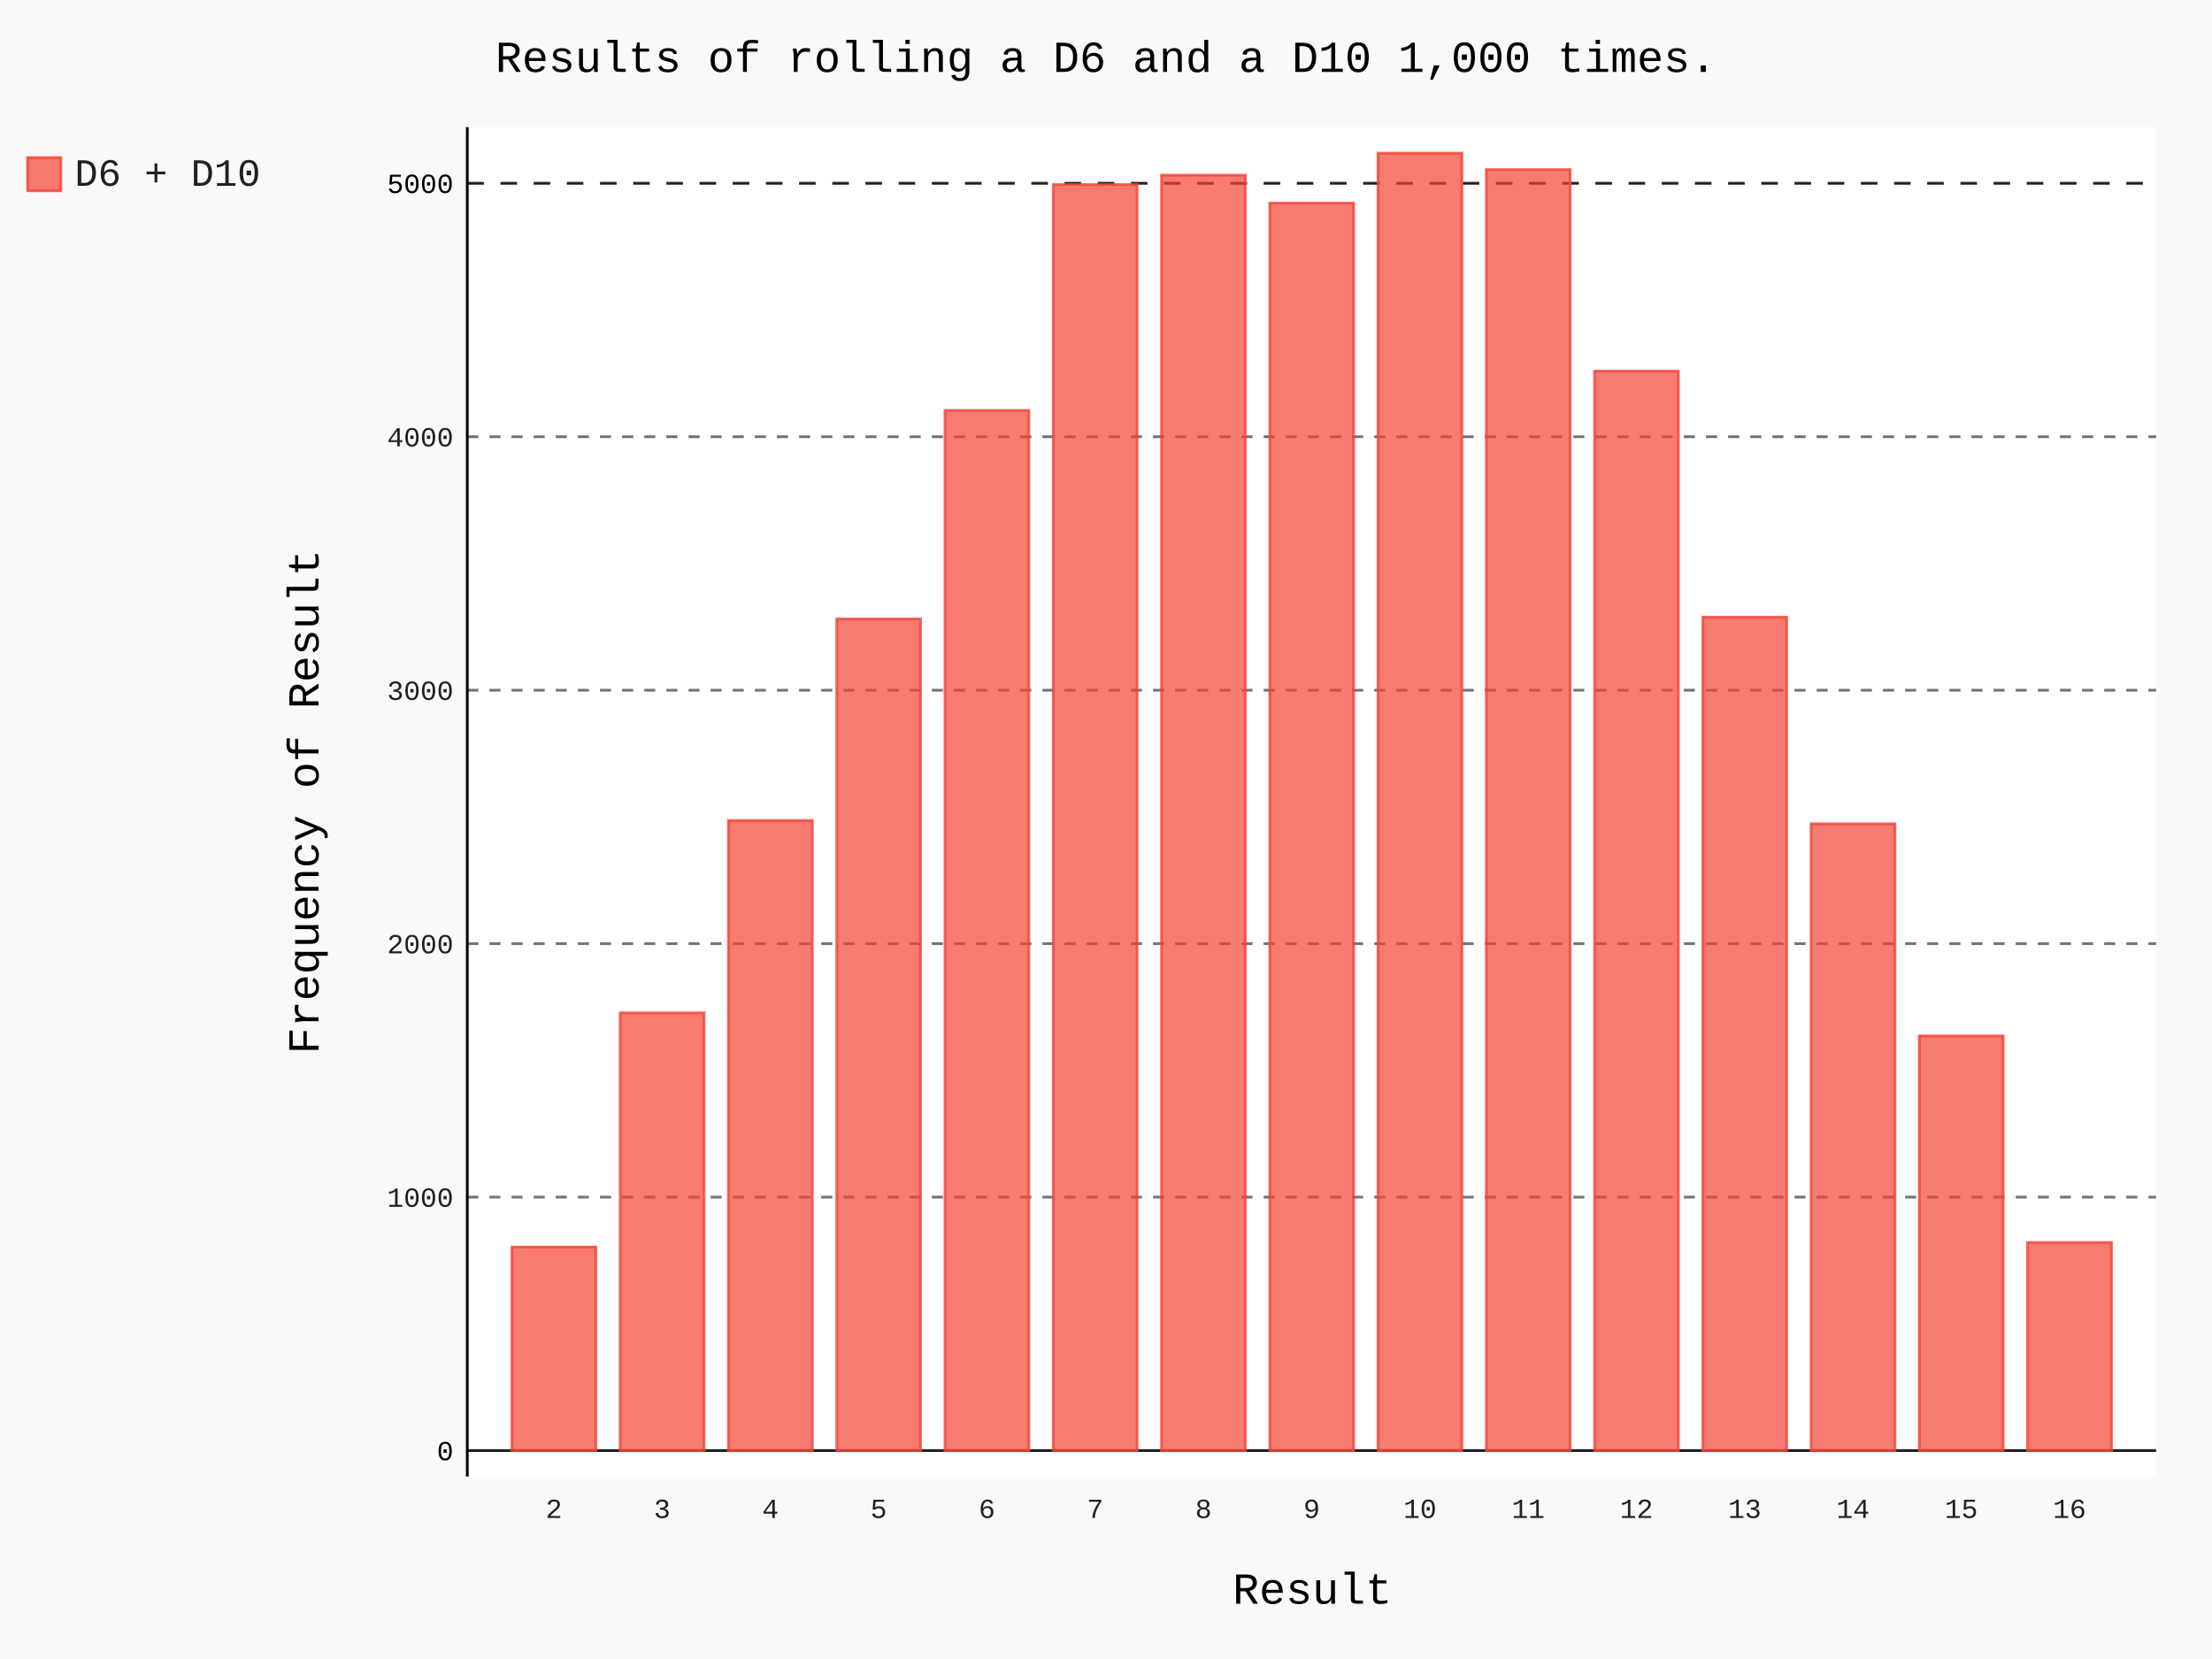
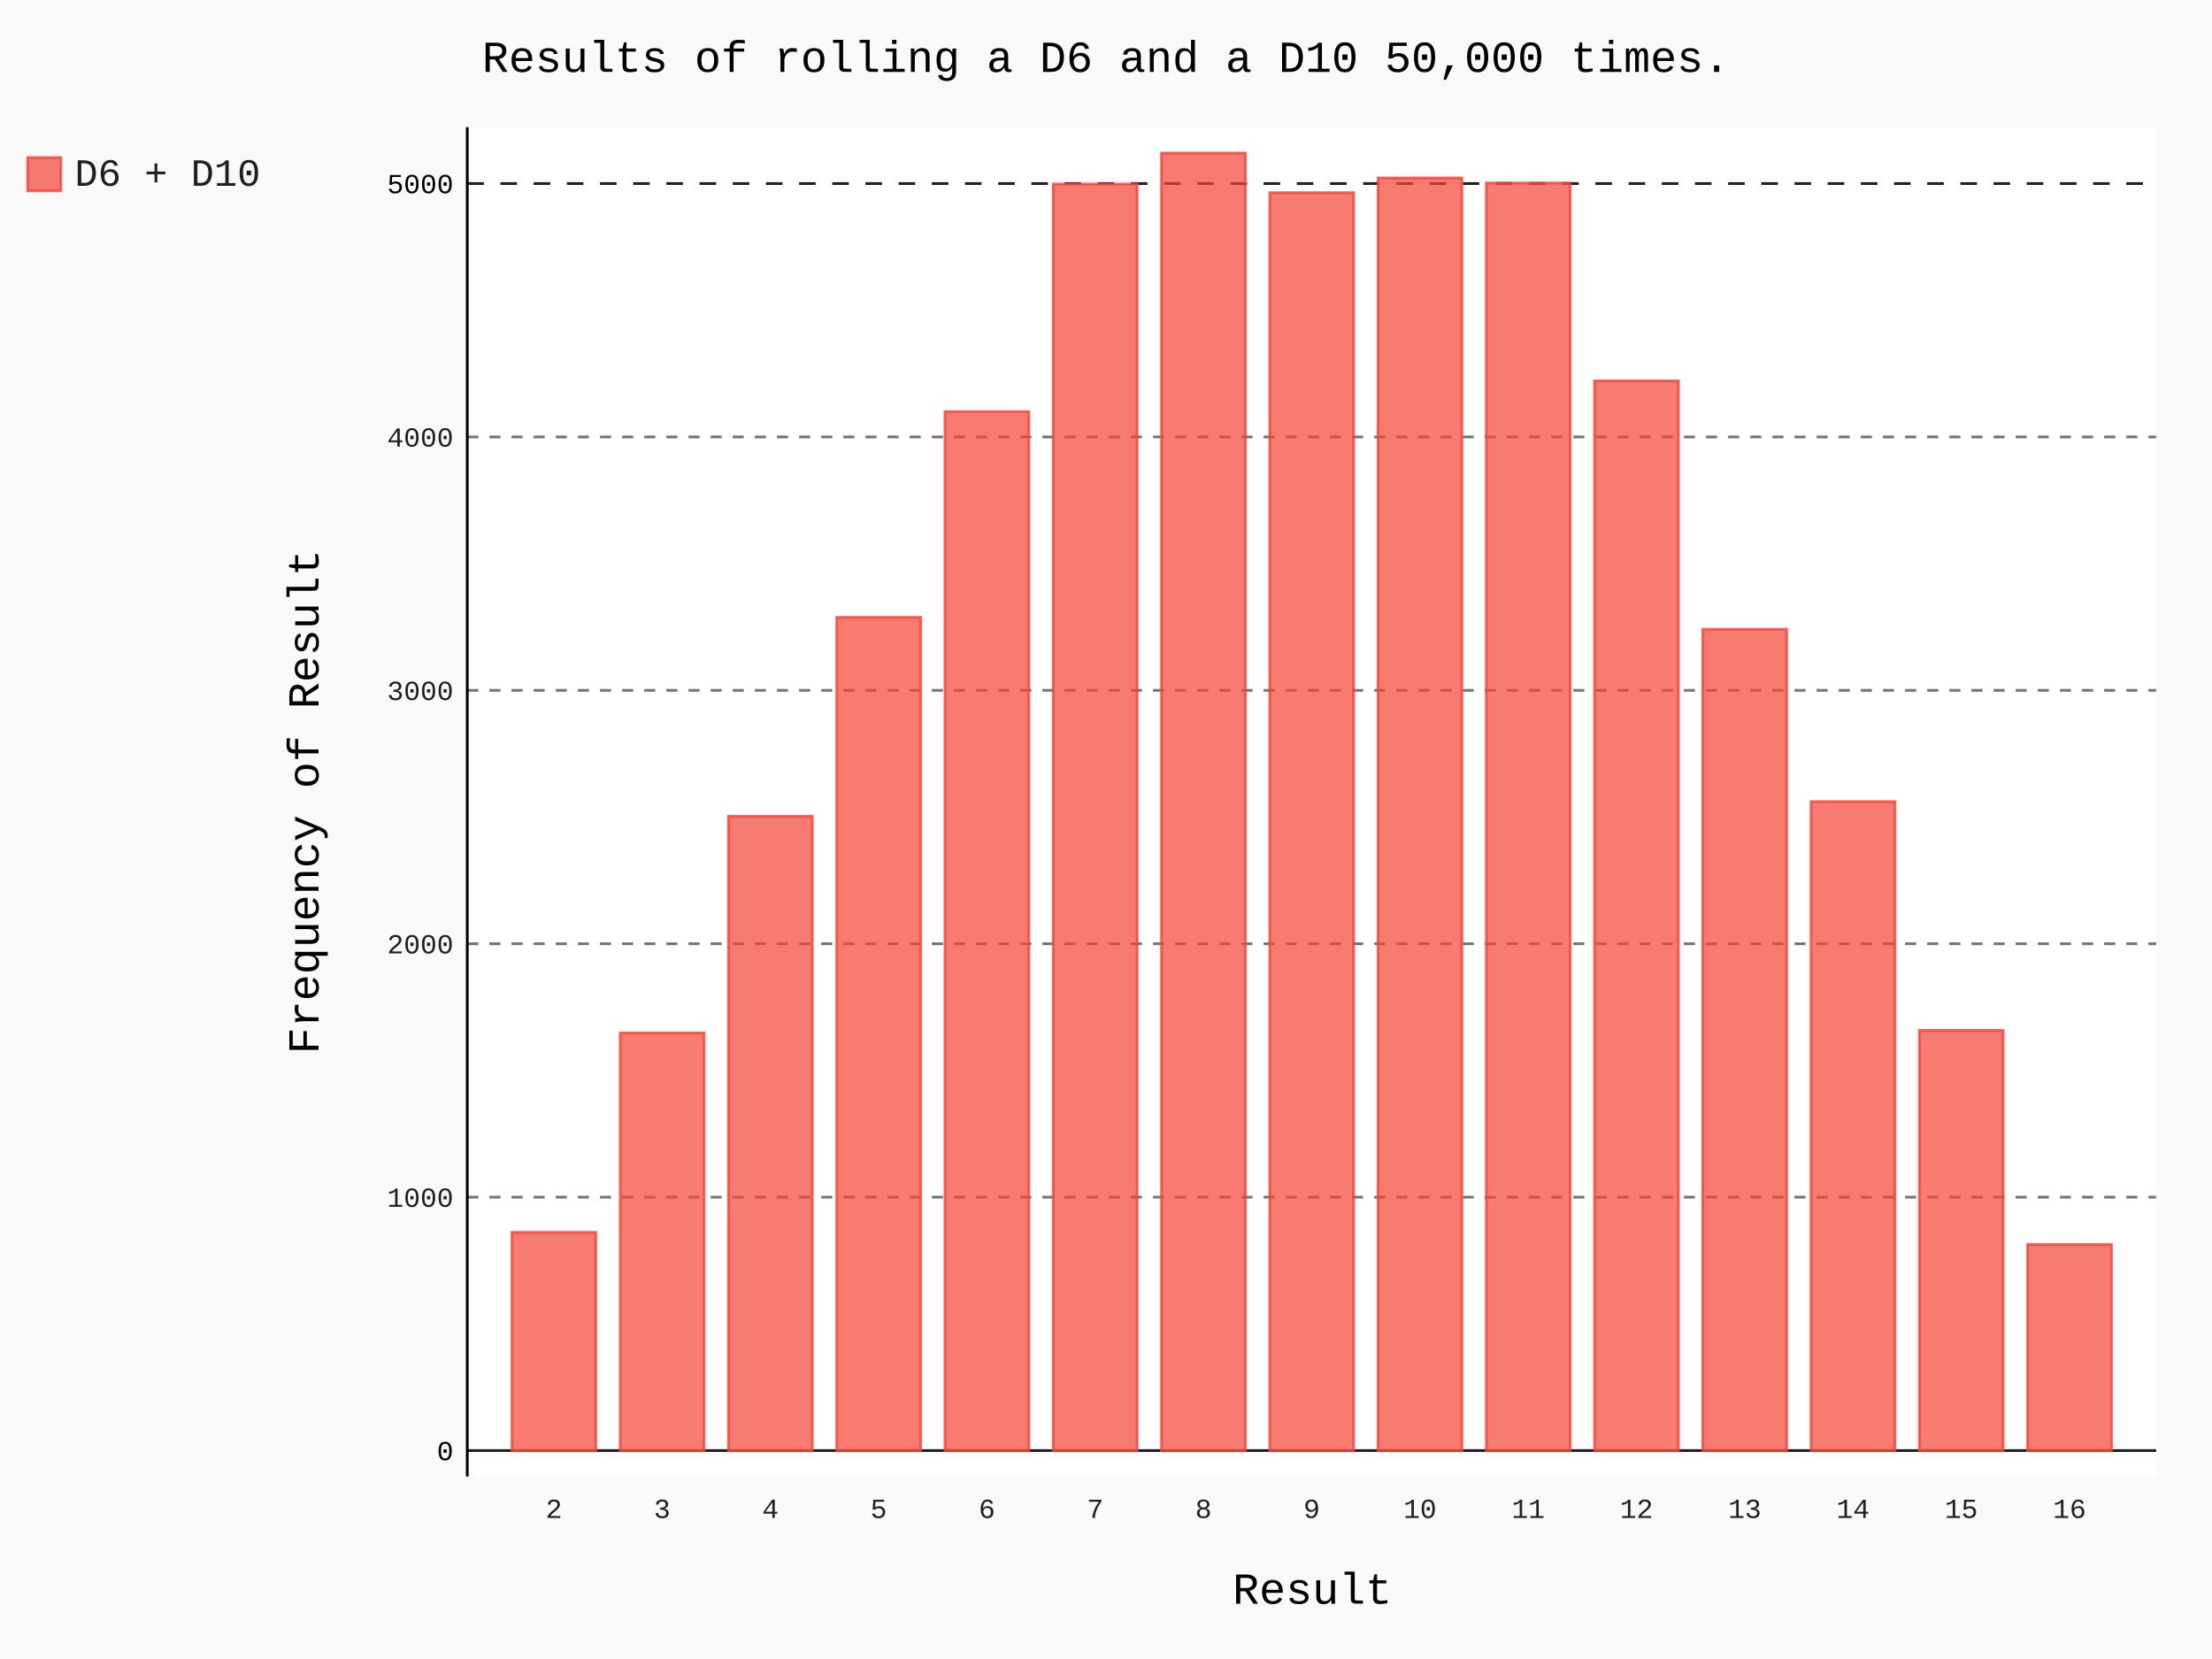
- <svg xmlns="http://www.w3.org/2000/svg" class="pygal-chart" id="chart-96c8bfdd-a65e-4625-bd68-1b294dfe42a6" viewBox="0 0 800 600">
+ <svg xmlns="http://www.w3.org/2000/svg" class="pygal-chart" id="chart-79b31ac9-9e67-4860-9a16-74f6ba0c672f" viewBox="0 0 800 600">
  <defs>
-     <style type="text/css">#chart-96c8bfdd-a65e-4625-bd68-1b294dfe42a6{-webkit-user-select:none;-webkit-font-smoothing:antialiased;font-family:Consolas,"Liberation Mono",Menlo,Courier,monospace}#chart-96c8bfdd-a65e-4625-bd68-1b294dfe42a6 .title{font-family:Consolas,"Liberation Mono",Menlo,Courier,monospace;font-size:16px}#chart-96c8bfdd-a65e-4625-bd68-1b294dfe42a6 .legends .legend text{font-family:Consolas,"Liberation Mono",Menlo,Courier,monospace;font-size:14px}#chart-96c8bfdd-a65e-4625-bd68-1b294dfe42a6 .axis text{font-family:Consolas,"Liberation Mono",Menlo,Courier,monospace;font-size:10px}#chart-96c8bfdd-a65e-4625-bd68-1b294dfe42a6 .axis text.major{font-family:Consolas,"Liberation Mono",Menlo,Courier,monospace;font-size:10px}#chart-96c8bfdd-a65e-4625-bd68-1b294dfe42a6 .text-overlay text.value{font-family:Consolas,"Liberation Mono",Menlo,Courier,monospace;font-size:16px}#chart-96c8bfdd-a65e-4625-bd68-1b294dfe42a6 .text-overlay text.label{font-family:Consolas,"Liberation Mono",Menlo,Courier,monospace;font-size:10px}#chart-96c8bfdd-a65e-4625-bd68-1b294dfe42a6 .tooltip{font-family:Consolas,"Liberation Mono",Menlo,Courier,monospace;font-size:14px}#chart-96c8bfdd-a65e-4625-bd68-1b294dfe42a6 text.no_data{font-family:Consolas,"Liberation Mono",Menlo,Courier,monospace;font-size:64px}
- #chart-96c8bfdd-a65e-4625-bd68-1b294dfe42a6{background-color:rgba(249,249,249,1)}#chart-96c8bfdd-a65e-4625-bd68-1b294dfe42a6 path,#chart-96c8bfdd-a65e-4625-bd68-1b294dfe42a6 line,#chart-96c8bfdd-a65e-4625-bd68-1b294dfe42a6 rect,#chart-96c8bfdd-a65e-4625-bd68-1b294dfe42a6 circle{-webkit-transition:150ms;-moz-transition:150ms;transition:150ms}#chart-96c8bfdd-a65e-4625-bd68-1b294dfe42a6 .graph &gt; .background{fill:rgba(249,249,249,1)}#chart-96c8bfdd-a65e-4625-bd68-1b294dfe42a6 .plot &gt; .background{fill:rgba(255,255,255,1)}#chart-96c8bfdd-a65e-4625-bd68-1b294dfe42a6 .graph{fill:rgba(0,0,0,.87)}#chart-96c8bfdd-a65e-4625-bd68-1b294dfe42a6 text.no_data{fill:rgba(0,0,0,1)}#chart-96c8bfdd-a65e-4625-bd68-1b294dfe42a6 .title{fill:rgba(0,0,0,1)}#chart-96c8bfdd-a65e-4625-bd68-1b294dfe42a6 .legends .legend text{fill:rgba(0,0,0,.87)}#chart-96c8bfdd-a65e-4625-bd68-1b294dfe42a6 .legends .legend:hover text{fill:rgba(0,0,0,1)}#chart-96c8bfdd-a65e-4625-bd68-1b294dfe42a6 .axis .line{stroke:rgba(0,0,0,1)}#chart-96c8bfdd-a65e-4625-bd68-1b294dfe42a6 .axis .guide.line{stroke:rgba(0,0,0,.54)}#chart-96c8bfdd-a65e-4625-bd68-1b294dfe42a6 .axis .major.line{stroke:rgba(0,0,0,.87)}#chart-96c8bfdd-a65e-4625-bd68-1b294dfe42a6 .axis text.major{fill:rgba(0,0,0,1)}#chart-96c8bfdd-a65e-4625-bd68-1b294dfe42a6 .axis.y .guides:hover .guide.line,#chart-96c8bfdd-a65e-4625-bd68-1b294dfe42a6 .line-graph .axis.x .guides:hover .guide.line,#chart-96c8bfdd-a65e-4625-bd68-1b294dfe42a6 .stackedline-graph .axis.x .guides:hover .guide.line,#chart-96c8bfdd-a65e-4625-bd68-1b294dfe42a6 .xy-graph .axis.x .guides:hover .guide.line{stroke:rgba(0,0,0,1)}#chart-96c8bfdd-a65e-4625-bd68-1b294dfe42a6 .axis .guides:hover text{fill:rgba(0,0,0,1)}#chart-96c8bfdd-a65e-4625-bd68-1b294dfe42a6 .reactive{fill-opacity:.7;stroke-opacity:.8}#chart-96c8bfdd-a65e-4625-bd68-1b294dfe42a6 .ci{stroke:rgba(0,0,0,.87)}#chart-96c8bfdd-a65e-4625-bd68-1b294dfe42a6 .reactive.active,#chart-96c8bfdd-a65e-4625-bd68-1b294dfe42a6 .active .reactive{fill-opacity:.8;stroke-opacity:.9;stroke-width:4}#chart-96c8bfdd-a65e-4625-bd68-1b294dfe42a6 .ci .reactive.active{stroke-width:1.5}#chart-96c8bfdd-a65e-4625-bd68-1b294dfe42a6 .series text{fill:rgba(0,0,0,1)}#chart-96c8bfdd-a65e-4625-bd68-1b294dfe42a6 .tooltip rect{fill:rgba(255,255,255,1);stroke:rgba(0,0,0,1);-webkit-transition:opacity 150ms;-moz-transition:opacity 150ms;transition:opacity 150ms}#chart-96c8bfdd-a65e-4625-bd68-1b294dfe42a6 .tooltip .label{fill:rgba(0,0,0,.87)}#chart-96c8bfdd-a65e-4625-bd68-1b294dfe42a6 .tooltip .label{fill:rgba(0,0,0,.87)}#chart-96c8bfdd-a65e-4625-bd68-1b294dfe42a6 .tooltip .legend{font-size:.8em;fill:rgba(0,0,0,.54)}#chart-96c8bfdd-a65e-4625-bd68-1b294dfe42a6 .tooltip .x_label{font-size:.6em;fill:rgba(0,0,0,1)}#chart-96c8bfdd-a65e-4625-bd68-1b294dfe42a6 .tooltip .xlink{font-size:.5em;text-decoration:underline}#chart-96c8bfdd-a65e-4625-bd68-1b294dfe42a6 .tooltip .value{font-size:1.5em}#chart-96c8bfdd-a65e-4625-bd68-1b294dfe42a6 .bound{font-size:.5em}#chart-96c8bfdd-a65e-4625-bd68-1b294dfe42a6 .max-value{font-size:.75em;fill:rgba(0,0,0,.54)}#chart-96c8bfdd-a65e-4625-bd68-1b294dfe42a6 .map-element{fill:rgba(255,255,255,1);stroke:rgba(0,0,0,.54) !important}#chart-96c8bfdd-a65e-4625-bd68-1b294dfe42a6 .map-element .reactive{fill-opacity:inherit;stroke-opacity:inherit}#chart-96c8bfdd-a65e-4625-bd68-1b294dfe42a6 .color-0,#chart-96c8bfdd-a65e-4625-bd68-1b294dfe42a6 .color-0 a:visited{stroke:#F44336;fill:#F44336}#chart-96c8bfdd-a65e-4625-bd68-1b294dfe42a6 .text-overlay .color-0 text{fill:black}
- #chart-96c8bfdd-a65e-4625-bd68-1b294dfe42a6 text.no_data{text-anchor:middle}#chart-96c8bfdd-a65e-4625-bd68-1b294dfe42a6 .guide.line{fill:none}#chart-96c8bfdd-a65e-4625-bd68-1b294dfe42a6 .centered{text-anchor:middle}#chart-96c8bfdd-a65e-4625-bd68-1b294dfe42a6 .title{text-anchor:middle}#chart-96c8bfdd-a65e-4625-bd68-1b294dfe42a6 .legends .legend text{fill-opacity:1}#chart-96c8bfdd-a65e-4625-bd68-1b294dfe42a6 .axis.x text{text-anchor:middle}#chart-96c8bfdd-a65e-4625-bd68-1b294dfe42a6 .axis.x:not(.web) text[transform]{text-anchor:start}#chart-96c8bfdd-a65e-4625-bd68-1b294dfe42a6 .axis.x:not(.web) text[transform].backwards{text-anchor:end}#chart-96c8bfdd-a65e-4625-bd68-1b294dfe42a6 .axis.y text{text-anchor:end}#chart-96c8bfdd-a65e-4625-bd68-1b294dfe42a6 .axis.y text[transform].backwards{text-anchor:start}#chart-96c8bfdd-a65e-4625-bd68-1b294dfe42a6 .axis.y2 text{text-anchor:start}#chart-96c8bfdd-a65e-4625-bd68-1b294dfe42a6 .axis.y2 text[transform].backwards{text-anchor:end}#chart-96c8bfdd-a65e-4625-bd68-1b294dfe42a6 .axis .guide.line{stroke-dasharray:4,4}#chart-96c8bfdd-a65e-4625-bd68-1b294dfe42a6 .axis .major.guide.line{stroke-dasharray:6,6}#chart-96c8bfdd-a65e-4625-bd68-1b294dfe42a6 .horizontal .axis.y .guide.line,#chart-96c8bfdd-a65e-4625-bd68-1b294dfe42a6 .horizontal .axis.y2 .guide.line,#chart-96c8bfdd-a65e-4625-bd68-1b294dfe42a6 .vertical .axis.x .guide.line{opacity:0}#chart-96c8bfdd-a65e-4625-bd68-1b294dfe42a6 .horizontal .axis.always_show .guide.line,#chart-96c8bfdd-a65e-4625-bd68-1b294dfe42a6 .vertical .axis.always_show .guide.line{opacity:1 !important}#chart-96c8bfdd-a65e-4625-bd68-1b294dfe42a6 .axis.y .guides:hover .guide.line,#chart-96c8bfdd-a65e-4625-bd68-1b294dfe42a6 .axis.y2 .guides:hover .guide.line,#chart-96c8bfdd-a65e-4625-bd68-1b294dfe42a6 .axis.x .guides:hover .guide.line{opacity:1}#chart-96c8bfdd-a65e-4625-bd68-1b294dfe42a6 .axis .guides:hover text{opacity:1}#chart-96c8bfdd-a65e-4625-bd68-1b294dfe42a6 .nofill{fill:none}#chart-96c8bfdd-a65e-4625-bd68-1b294dfe42a6 .subtle-fill{fill-opacity:.2}#chart-96c8bfdd-a65e-4625-bd68-1b294dfe42a6 .dot{stroke-width:1px;fill-opacity:1}#chart-96c8bfdd-a65e-4625-bd68-1b294dfe42a6 .dot.active{stroke-width:5px}#chart-96c8bfdd-a65e-4625-bd68-1b294dfe42a6 .dot.negative{fill:transparent}#chart-96c8bfdd-a65e-4625-bd68-1b294dfe42a6 text,#chart-96c8bfdd-a65e-4625-bd68-1b294dfe42a6 tspan{stroke:none !important}#chart-96c8bfdd-a65e-4625-bd68-1b294dfe42a6 .series text.active{opacity:1}#chart-96c8bfdd-a65e-4625-bd68-1b294dfe42a6 .tooltip rect{fill-opacity:.95;stroke-width:.5}#chart-96c8bfdd-a65e-4625-bd68-1b294dfe42a6 .tooltip text{fill-opacity:1}#chart-96c8bfdd-a65e-4625-bd68-1b294dfe42a6 .showable{visibility:hidden}#chart-96c8bfdd-a65e-4625-bd68-1b294dfe42a6 .showable.shown{visibility:visible}#chart-96c8bfdd-a65e-4625-bd68-1b294dfe42a6 .gauge-background{fill:rgba(229,229,229,1);stroke:none}#chart-96c8bfdd-a65e-4625-bd68-1b294dfe42a6 .bg-lines{stroke:rgba(249,249,249,1);stroke-width:2px}</style>
+     <style type="text/css">#chart-79b31ac9-9e67-4860-9a16-74f6ba0c672f{-webkit-user-select:none;-webkit-font-smoothing:antialiased;font-family:Consolas,"Liberation Mono",Menlo,Courier,monospace}#chart-79b31ac9-9e67-4860-9a16-74f6ba0c672f .title{font-family:Consolas,"Liberation Mono",Menlo,Courier,monospace;font-size:16px}#chart-79b31ac9-9e67-4860-9a16-74f6ba0c672f .legends .legend text{font-family:Consolas,"Liberation Mono",Menlo,Courier,monospace;font-size:14px}#chart-79b31ac9-9e67-4860-9a16-74f6ba0c672f .axis text{font-family:Consolas,"Liberation Mono",Menlo,Courier,monospace;font-size:10px}#chart-79b31ac9-9e67-4860-9a16-74f6ba0c672f .axis text.major{font-family:Consolas,"Liberation Mono",Menlo,Courier,monospace;font-size:10px}#chart-79b31ac9-9e67-4860-9a16-74f6ba0c672f .text-overlay text.value{font-family:Consolas,"Liberation Mono",Menlo,Courier,monospace;font-size:16px}#chart-79b31ac9-9e67-4860-9a16-74f6ba0c672f .text-overlay text.label{font-family:Consolas,"Liberation Mono",Menlo,Courier,monospace;font-size:10px}#chart-79b31ac9-9e67-4860-9a16-74f6ba0c672f .tooltip{font-family:Consolas,"Liberation Mono",Menlo,Courier,monospace;font-size:14px}#chart-79b31ac9-9e67-4860-9a16-74f6ba0c672f text.no_data{font-family:Consolas,"Liberation Mono",Menlo,Courier,monospace;font-size:64px}
+ #chart-79b31ac9-9e67-4860-9a16-74f6ba0c672f{background-color:rgba(249,249,249,1)}#chart-79b31ac9-9e67-4860-9a16-74f6ba0c672f path,#chart-79b31ac9-9e67-4860-9a16-74f6ba0c672f line,#chart-79b31ac9-9e67-4860-9a16-74f6ba0c672f rect,#chart-79b31ac9-9e67-4860-9a16-74f6ba0c672f circle{-webkit-transition:150ms;-moz-transition:150ms;transition:150ms}#chart-79b31ac9-9e67-4860-9a16-74f6ba0c672f .graph &gt; .background{fill:rgba(249,249,249,1)}#chart-79b31ac9-9e67-4860-9a16-74f6ba0c672f .plot &gt; .background{fill:rgba(255,255,255,1)}#chart-79b31ac9-9e67-4860-9a16-74f6ba0c672f .graph{fill:rgba(0,0,0,.87)}#chart-79b31ac9-9e67-4860-9a16-74f6ba0c672f text.no_data{fill:rgba(0,0,0,1)}#chart-79b31ac9-9e67-4860-9a16-74f6ba0c672f .title{fill:rgba(0,0,0,1)}#chart-79b31ac9-9e67-4860-9a16-74f6ba0c672f .legends .legend text{fill:rgba(0,0,0,.87)}#chart-79b31ac9-9e67-4860-9a16-74f6ba0c672f .legends .legend:hover text{fill:rgba(0,0,0,1)}#chart-79b31ac9-9e67-4860-9a16-74f6ba0c672f .axis .line{stroke:rgba(0,0,0,1)}#chart-79b31ac9-9e67-4860-9a16-74f6ba0c672f .axis .guide.line{stroke:rgba(0,0,0,.54)}#chart-79b31ac9-9e67-4860-9a16-74f6ba0c672f .axis .major.line{stroke:rgba(0,0,0,.87)}#chart-79b31ac9-9e67-4860-9a16-74f6ba0c672f .axis text.major{fill:rgba(0,0,0,1)}#chart-79b31ac9-9e67-4860-9a16-74f6ba0c672f .axis.y .guides:hover .guide.line,#chart-79b31ac9-9e67-4860-9a16-74f6ba0c672f .line-graph .axis.x .guides:hover .guide.line,#chart-79b31ac9-9e67-4860-9a16-74f6ba0c672f .stackedline-graph .axis.x .guides:hover .guide.line,#chart-79b31ac9-9e67-4860-9a16-74f6ba0c672f .xy-graph .axis.x .guides:hover .guide.line{stroke:rgba(0,0,0,1)}#chart-79b31ac9-9e67-4860-9a16-74f6ba0c672f .axis .guides:hover text{fill:rgba(0,0,0,1)}#chart-79b31ac9-9e67-4860-9a16-74f6ba0c672f .reactive{fill-opacity:.7;stroke-opacity:.8}#chart-79b31ac9-9e67-4860-9a16-74f6ba0c672f .ci{stroke:rgba(0,0,0,.87)}#chart-79b31ac9-9e67-4860-9a16-74f6ba0c672f .reactive.active,#chart-79b31ac9-9e67-4860-9a16-74f6ba0c672f .active .reactive{fill-opacity:.8;stroke-opacity:.9;stroke-width:4}#chart-79b31ac9-9e67-4860-9a16-74f6ba0c672f .ci .reactive.active{stroke-width:1.5}#chart-79b31ac9-9e67-4860-9a16-74f6ba0c672f .series text{fill:rgba(0,0,0,1)}#chart-79b31ac9-9e67-4860-9a16-74f6ba0c672f .tooltip rect{fill:rgba(255,255,255,1);stroke:rgba(0,0,0,1);-webkit-transition:opacity 150ms;-moz-transition:opacity 150ms;transition:opacity 150ms}#chart-79b31ac9-9e67-4860-9a16-74f6ba0c672f .tooltip .label{fill:rgba(0,0,0,.87)}#chart-79b31ac9-9e67-4860-9a16-74f6ba0c672f .tooltip .label{fill:rgba(0,0,0,.87)}#chart-79b31ac9-9e67-4860-9a16-74f6ba0c672f .tooltip .legend{font-size:.8em;fill:rgba(0,0,0,.54)}#chart-79b31ac9-9e67-4860-9a16-74f6ba0c672f .tooltip .x_label{font-size:.6em;fill:rgba(0,0,0,1)}#chart-79b31ac9-9e67-4860-9a16-74f6ba0c672f .tooltip .xlink{font-size:.5em;text-decoration:underline}#chart-79b31ac9-9e67-4860-9a16-74f6ba0c672f .tooltip .value{font-size:1.5em}#chart-79b31ac9-9e67-4860-9a16-74f6ba0c672f .bound{font-size:.5em}#chart-79b31ac9-9e67-4860-9a16-74f6ba0c672f .max-value{font-size:.75em;fill:rgba(0,0,0,.54)}#chart-79b31ac9-9e67-4860-9a16-74f6ba0c672f .map-element{fill:rgba(255,255,255,1);stroke:rgba(0,0,0,.54) !important}#chart-79b31ac9-9e67-4860-9a16-74f6ba0c672f .map-element .reactive{fill-opacity:inherit;stroke-opacity:inherit}#chart-79b31ac9-9e67-4860-9a16-74f6ba0c672f .color-0,#chart-79b31ac9-9e67-4860-9a16-74f6ba0c672f .color-0 a:visited{stroke:#F44336;fill:#F44336}#chart-79b31ac9-9e67-4860-9a16-74f6ba0c672f .text-overlay .color-0 text{fill:black}
+ #chart-79b31ac9-9e67-4860-9a16-74f6ba0c672f text.no_data{text-anchor:middle}#chart-79b31ac9-9e67-4860-9a16-74f6ba0c672f .guide.line{fill:none}#chart-79b31ac9-9e67-4860-9a16-74f6ba0c672f .centered{text-anchor:middle}#chart-79b31ac9-9e67-4860-9a16-74f6ba0c672f .title{text-anchor:middle}#chart-79b31ac9-9e67-4860-9a16-74f6ba0c672f .legends .legend text{fill-opacity:1}#chart-79b31ac9-9e67-4860-9a16-74f6ba0c672f .axis.x text{text-anchor:middle}#chart-79b31ac9-9e67-4860-9a16-74f6ba0c672f .axis.x:not(.web) text[transform]{text-anchor:start}#chart-79b31ac9-9e67-4860-9a16-74f6ba0c672f .axis.x:not(.web) text[transform].backwards{text-anchor:end}#chart-79b31ac9-9e67-4860-9a16-74f6ba0c672f .axis.y text{text-anchor:end}#chart-79b31ac9-9e67-4860-9a16-74f6ba0c672f .axis.y text[transform].backwards{text-anchor:start}#chart-79b31ac9-9e67-4860-9a16-74f6ba0c672f .axis.y2 text{text-anchor:start}#chart-79b31ac9-9e67-4860-9a16-74f6ba0c672f .axis.y2 text[transform].backwards{text-anchor:end}#chart-79b31ac9-9e67-4860-9a16-74f6ba0c672f .axis .guide.line{stroke-dasharray:4,4}#chart-79b31ac9-9e67-4860-9a16-74f6ba0c672f .axis .major.guide.line{stroke-dasharray:6,6}#chart-79b31ac9-9e67-4860-9a16-74f6ba0c672f .horizontal .axis.y .guide.line,#chart-79b31ac9-9e67-4860-9a16-74f6ba0c672f .horizontal .axis.y2 .guide.line,#chart-79b31ac9-9e67-4860-9a16-74f6ba0c672f .vertical .axis.x .guide.line{opacity:0}#chart-79b31ac9-9e67-4860-9a16-74f6ba0c672f .horizontal .axis.always_show .guide.line,#chart-79b31ac9-9e67-4860-9a16-74f6ba0c672f .vertical .axis.always_show .guide.line{opacity:1 !important}#chart-79b31ac9-9e67-4860-9a16-74f6ba0c672f .axis.y .guides:hover .guide.line,#chart-79b31ac9-9e67-4860-9a16-74f6ba0c672f .axis.y2 .guides:hover .guide.line,#chart-79b31ac9-9e67-4860-9a16-74f6ba0c672f .axis.x .guides:hover .guide.line{opacity:1}#chart-79b31ac9-9e67-4860-9a16-74f6ba0c672f .axis .guides:hover text{opacity:1}#chart-79b31ac9-9e67-4860-9a16-74f6ba0c672f .nofill{fill:none}#chart-79b31ac9-9e67-4860-9a16-74f6ba0c672f .subtle-fill{fill-opacity:.2}#chart-79b31ac9-9e67-4860-9a16-74f6ba0c672f .dot{stroke-width:1px;fill-opacity:1}#chart-79b31ac9-9e67-4860-9a16-74f6ba0c672f .dot.active{stroke-width:5px}#chart-79b31ac9-9e67-4860-9a16-74f6ba0c672f .dot.negative{fill:transparent}#chart-79b31ac9-9e67-4860-9a16-74f6ba0c672f text,#chart-79b31ac9-9e67-4860-9a16-74f6ba0c672f tspan{stroke:none !important}#chart-79b31ac9-9e67-4860-9a16-74f6ba0c672f .series text.active{opacity:1}#chart-79b31ac9-9e67-4860-9a16-74f6ba0c672f .tooltip rect{fill-opacity:.95;stroke-width:.5}#chart-79b31ac9-9e67-4860-9a16-74f6ba0c672f .tooltip text{fill-opacity:1}#chart-79b31ac9-9e67-4860-9a16-74f6ba0c672f .showable{visibility:hidden}#chart-79b31ac9-9e67-4860-9a16-74f6ba0c672f .showable.shown{visibility:visible}#chart-79b31ac9-9e67-4860-9a16-74f6ba0c672f .gauge-background{fill:rgba(229,229,229,1);stroke:none}#chart-79b31ac9-9e67-4860-9a16-74f6ba0c672f .bg-lines{stroke:rgba(249,249,249,1);stroke-width:2px}</style>
  </defs>
  <g class="graph bar-graph vertical">
    <rect class="background" height="600" width="800" x="0" y="0" />
    <g class="plot" transform="translate(169, 46)">
      <rect class="background" height="488" width="610.8" x="0" y="0" />
      <g class="axis y always_show">
        <g class="guides">
          <path class="axis major line" d="M0 478.615 h610.8" />
          <text class="major" x="-5" y="482.115">0</text>
        </g>
        <g class="guides">
-           <path class="guide line" d="M0 386.951 h610.8" />
-           <text class="" x="-5" y="390.451">1000</text>
+           <path class="guide line" d="M0 386.969 h610.8" />
+           <text class="" x="-5" y="390.469">1000</text>
        </g>
        <g class="guides">
-           <path class="guide line" d="M0 295.286 h610.8" />
-           <text class="" x="-5" y="298.786">2000</text>
+           <path class="guide line" d="M0 295.322 h610.8" />
+           <text class="" x="-5" y="298.822">2000</text>
        </g>
        <g class="guides">
-           <path class="guide line" d="M0 203.622 h610.8" />
-           <text class="" x="-5" y="207.122">3000</text>
+           <path class="guide line" d="M0 203.675 h610.8" />
+           <text class="" x="-5" y="207.175">3000</text>
        </g>
        <g class="guides">
-           <path class="guide line" d="M0 111.957 h610.8" />
-           <text class="" x="-5" y="115.457">4000</text>
+           <path class="guide line" d="M0 112.029 h610.8" />
+           <text class="" x="-5" y="115.529">4000</text>
        </g>
        <g class="guides">
-           <path class="major guide line" d="M0 20.293 h610.8" />
-           <text class="major" x="-5" y="23.793">5000</text>
+           <path class="major guide line" d="M0 20.382 h610.8" />
+           <text class="major" x="-5" y="23.882">5000</text>
        </g>
      </g>
      <g class="axis x">
        <path class="line" d="M0 0 v488" />
        <g class="guides">
          <path class="guide line" d="M31.323 0 v488" />
          <text class="" x="31.323" y="503.0">2</text>
        </g>
        <g class="guides">
          <path class="guide line" d="M70.477 0 v488" />
          <text class="" x="70.477" y="503.0">3</text>
        </g>
        <g class="guides">
          <path class="guide line" d="M109.631 0 v488" />
          <text class="" x="109.631" y="503.0">4</text>
        </g>
        <g class="guides">
          <path class="guide line" d="M148.785 0 v488" />
          <text class="" x="148.785" y="503.0">5</text>
        </g>
        <g class="guides">
          <path class="guide line" d="M187.938 0 v488" />
          <text class="" x="187.938" y="503.0">6</text>
        </g>
        <g class="guides">
          <path class="guide line" d="M227.092 0 v488" />
          <text class="" x="227.092" y="503.0">7</text>
        </g>
        <g class="guides">
          <path class="guide line" d="M266.246 0 v488" />
          <text class="" x="266.246" y="503.0">8</text>
        </g>
        <g class="guides">
          <path class="guide line" d="M305.4 0 v488" />
          <text class="" x="305.4" y="503.0">9</text>
        </g>
        <g class="guides">
          <path class="guide line" d="M344.554 0 v488" />
          <text class="" x="344.554" y="503.0">10</text>
        </g>
        <g class="guides">
          <path class="guide line" d="M383.708 0 v488" />
          <text class="" x="383.708" y="503.0">11</text>
        </g>
        <g class="guides">
          <path class="guide line" d="M422.862 0 v488" />
          <text class="" x="422.862" y="503.0">12</text>
        </g>
        <g class="guides">
          <path class="guide line" d="M462.015 0 v488" />
          <text class="" x="462.015" y="503.0">13</text>
        </g>
        <g class="guides">
          <path class="guide line" d="M501.169 0 v488" />
          <text class="" x="501.169" y="503.0">14</text>
        </g>
        <g class="guides">
          <path class="guide line" d="M540.323 0 v488" />
          <text class="" x="540.323" y="503.0">15</text>
        </g>
        <g class="guides">
          <path class="guide line" d="M579.477 0 v488" />
          <text class="" x="579.477" y="503.0">16</text>
        </g>
      </g>
      <g class="series serie-0 color-0">
        <g class="bars">
          <g class="bar">
-             <rect class="rect reactive tooltip-trigger" height="73.607" rx="0" ry="0" width="30.321" x="16.163" y="405.009" />
+             <rect class="rect reactive tooltip-trigger" height="78.908" rx="0" ry="0" width="30.321" x="16.163" y="399.708" />
          </g>
          <g class="bar">
-             <rect class="rect reactive tooltip-trigger" height="158.305" rx="0" ry="0" width="30.321" x="55.317" y="320.311" />
+             <rect class="rect reactive tooltip-trigger" height="151.034" rx="0" ry="0" width="30.321" x="55.317" y="327.582" />
          </g>
          <g class="bar">
-             <rect class="rect reactive tooltip-trigger" height="227.878" rx="0" ry="0" width="30.321" x="94.47" y="250.737" />
+             <rect class="rect reactive tooltip-trigger" height="229.392" rx="0" ry="0" width="30.321" x="94.47" y="249.224" />
          </g>
          <g class="bar">
-             <rect class="rect reactive tooltip-trigger" height="300.751" rx="0" ry="0" width="30.321" x="133.624" y="177.864" />
+             <rect class="rect reactive tooltip-trigger" height="301.334" rx="0" ry="0" width="30.321" x="133.624" y="177.281" />
          </g>
          <g class="bar">
-             <rect class="rect reactive tooltip-trigger" height="376.191" rx="0" ry="0" width="30.321" x="172.778" y="102.424" />
+             <rect class="rect reactive tooltip-trigger" height="375.751" rx="0" ry="0" width="30.321" x="172.778" y="102.864" />
          </g>
          <g class="bar">
-             <rect class="rect reactive tooltip-trigger" height="457.864" rx="0" ry="0" width="30.321" x="211.932" y="20.751" />
+             <rect class="rect reactive tooltip-trigger" height="458.05" rx="0" ry="0" width="30.321" x="211.932" y="20.566" />
          </g>
          <g class="bar">
-             <rect class="rect reactive tooltip-trigger" height="461.256" rx="0" ry="0" width="30.321" x="251.086" y="17.359" />
+             <rect class="rect reactive tooltip-trigger" height="469.231" rx="0" ry="0" width="30.321" x="251.086" y="9.385" />
          </g>
          <g class="bar">
-             <rect class="rect reactive tooltip-trigger" height="451.173" rx="0" ry="0" width="30.321" x="290.24" y="27.443" />
+             <rect class="rect reactive tooltip-trigger" height="454.934" rx="0" ry="0" width="30.321" x="290.24" y="23.681" />
          </g>
          <g class="bar">
-             <rect class="rect reactive tooltip-trigger" height="469.231" rx="0" ry="0" width="30.321" x="329.393" y="9.385" />
+             <rect class="rect reactive tooltip-trigger" height="460.249" rx="0" ry="0" width="30.321" x="329.393" y="18.366" />
          </g>
          <g class="bar">
-             <rect class="rect reactive tooltip-trigger" height="463.273" rx="0" ry="0" width="30.321" x="368.547" y="15.343" />
+             <rect class="rect reactive tooltip-trigger" height="458.416" rx="0" ry="0" width="30.321" x="368.547" y="20.199" />
          </g>
          <g class="bar">
-             <rect class="rect reactive tooltip-trigger" height="390.399" rx="0" ry="0" width="30.321" x="407.701" y="88.216" />
+             <rect class="rect reactive tooltip-trigger" height="386.84" rx="0" ry="0" width="30.321" x="407.701" y="91.775" />
          </g>
          <g class="bar">
-             <rect class="rect reactive tooltip-trigger" height="301.393" rx="0" ry="0" width="30.321" x="446.855" y="177.222" />
+             <rect class="rect reactive tooltip-trigger" height="297.027" rx="0" ry="0" width="30.321" x="446.855" y="181.589" />
          </g>
          <g class="bar">
-             <rect class="rect reactive tooltip-trigger" height="226.686" rx="0" ry="0" width="30.321" x="486.009" y="251.929" />
+             <rect class="rect reactive tooltip-trigger" height="234.707" rx="0" ry="0" width="30.321" x="486.009" y="243.908" />
          </g>
          <g class="bar">
-             <rect class="rect reactive tooltip-trigger" height="149.963" rx="0" ry="0" width="30.321" x="525.163" y="328.652" />
+             <rect class="rect reactive tooltip-trigger" height="151.95" rx="0" ry="0" width="30.321" x="525.163" y="326.665" />
          </g>
          <g class="bar">
-             <rect class="rect reactive tooltip-trigger" height="75.257" rx="0" ry="0" width="30.321" x="564.317" y="403.359" />
+             <rect class="rect reactive tooltip-trigger" height="74.509" rx="0" ry="0" width="30.321" x="564.317" y="404.107" />
          </g>
        </g>
      </g>
    </g>
    <g class="titles">
-       <text class="title plot_title" x="400.0" y="26">Results of rolling a D6 and a D10 1,000 times.</text>
+       <text class="title plot_title" x="400.0" y="26">Results of rolling a D6 and a D10 50,000 times.</text>
      <text class="title" x="474.6" y="580">Result</text>
      <text class="title" transform="rotate(-90 89.2 290)" x="89.2" y="316.0">Frequency of Result</text>
    </g>
    <g class="plot overlay" transform="translate(169, 46)">
      <g class="series serie-0 color-0" />
    </g>
    <g class="plot text-overlay" transform="translate(169, 46)">
      <g class="series serie-0 color-0" />
    </g>
    <g class="plot tooltip-overlay" transform="translate(169, 46)">
      <g class="tooltip" style="opacity: 0" transform="translate(0 0)">
        <rect class="tooltip-box" height="0" rx="0" ry="0" width="0" />
        <g class="text" />
      </g>
    </g>
    <g class="legends" transform="translate(10, 56)">
      <g class="legend reactive activate-serie" id="activate-serie-0">
        <rect class="color-0 reactive" height="12" width="12" x="0.0" y="1.0" />
        <text x="17.0" y="11.2">D6 + D10</text>
      </g>
    </g>
    <g class="legends" transform="translate(790, 56)" />
  </g>
</svg>
